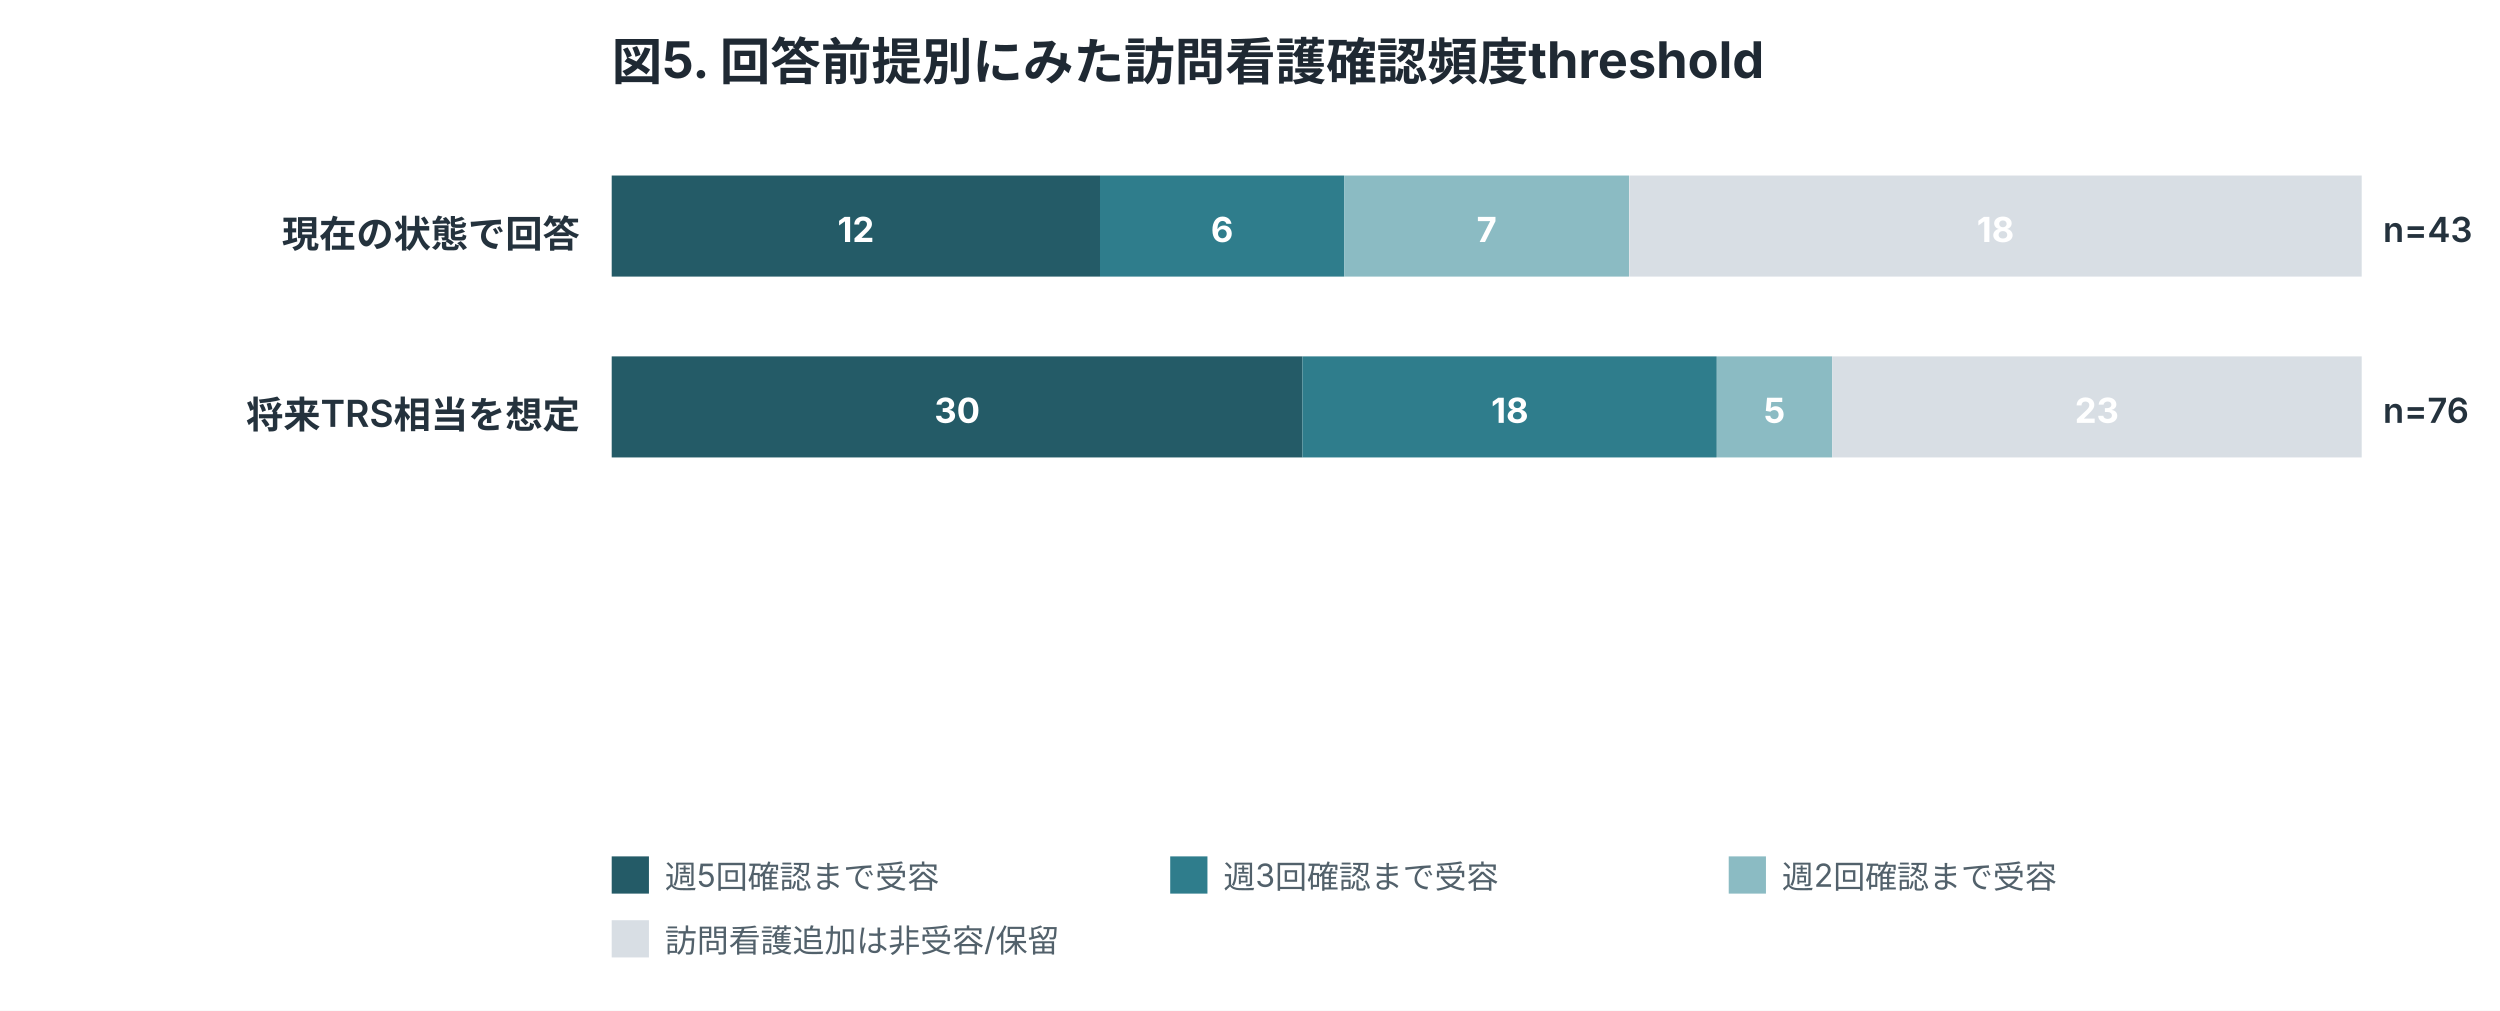
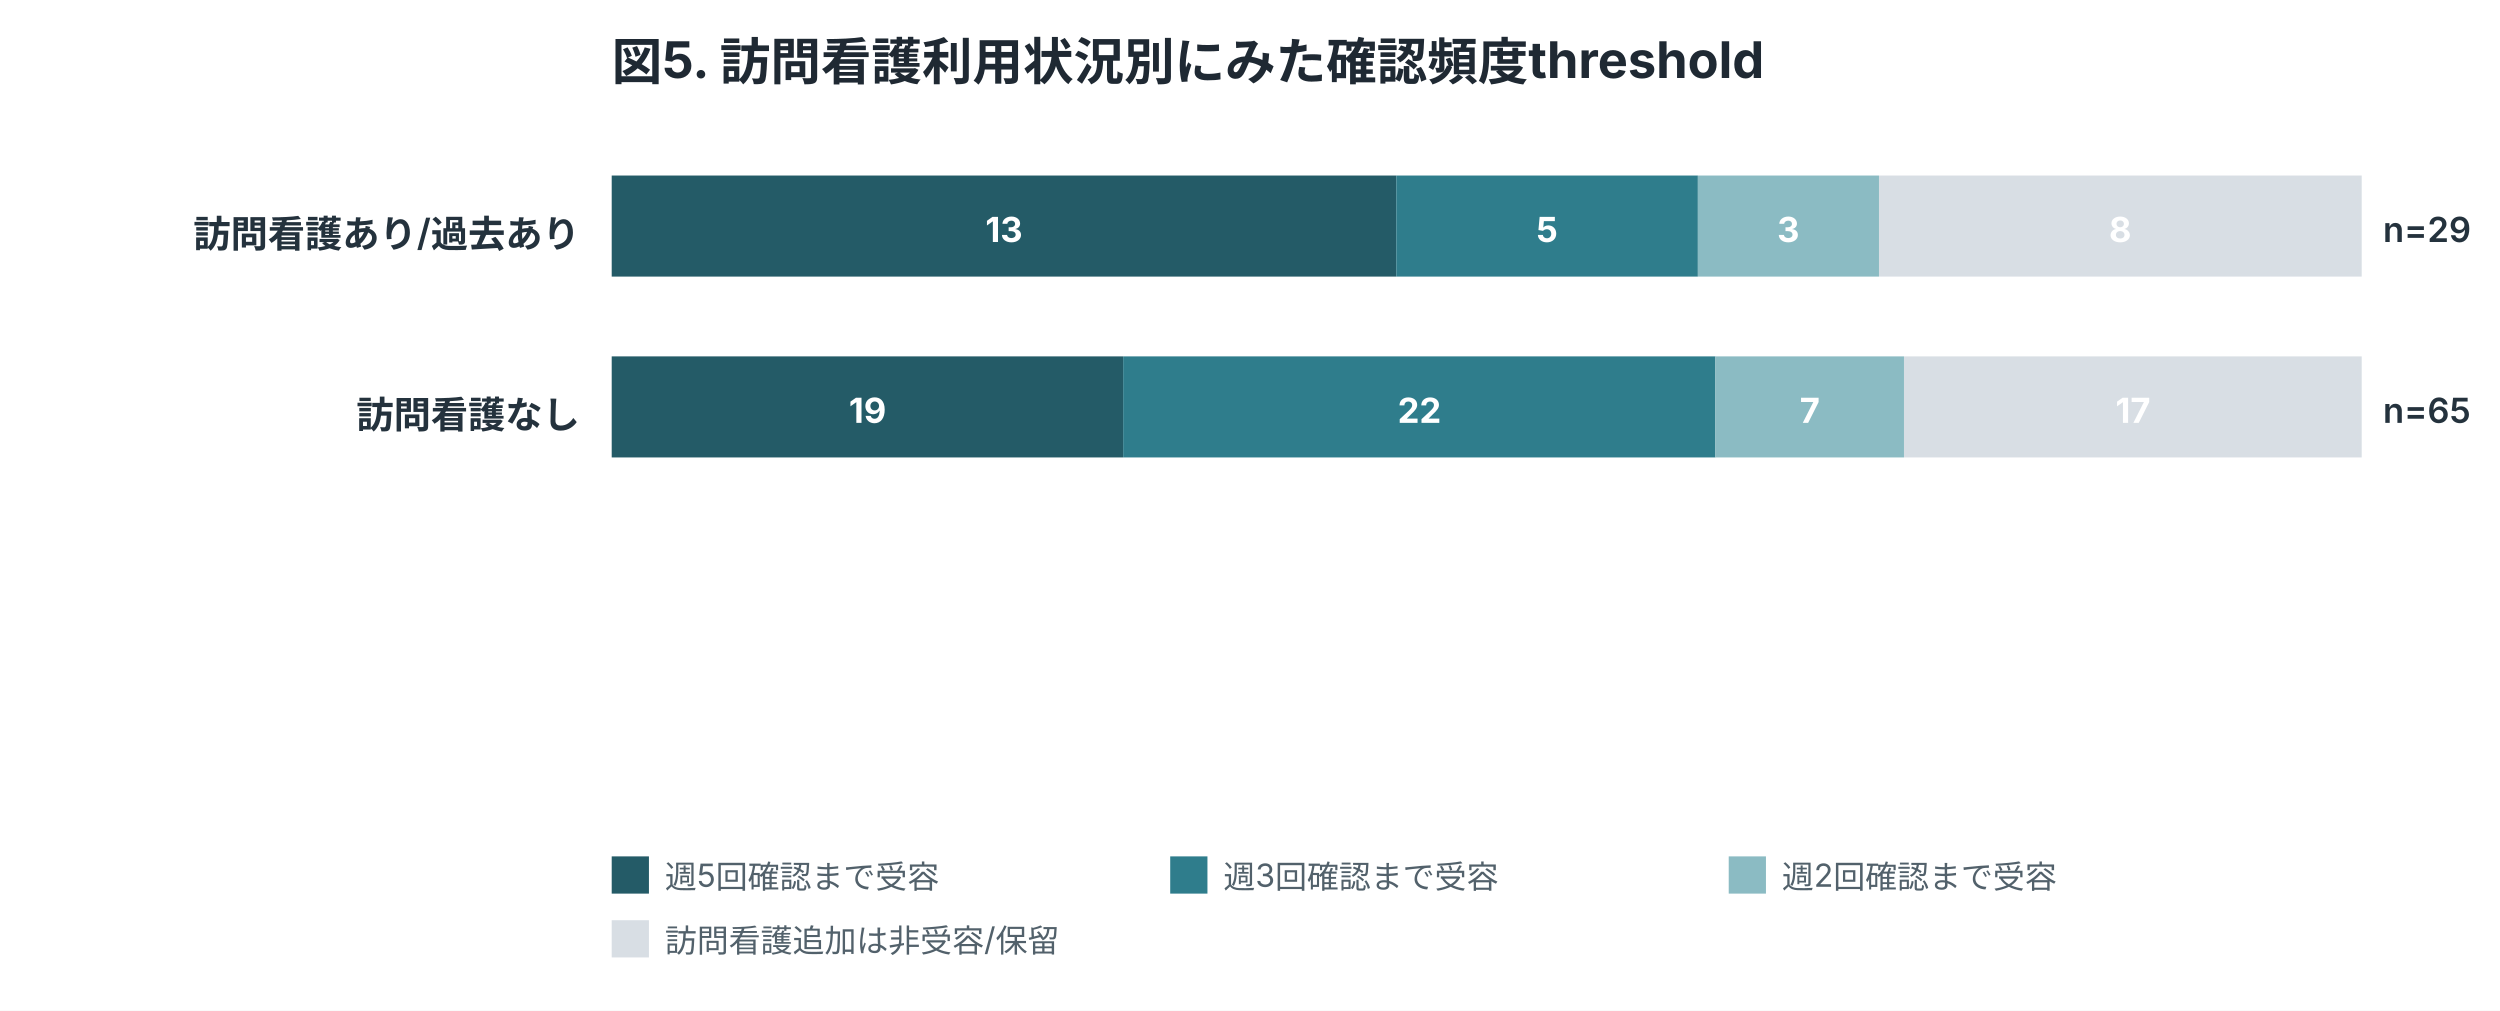
<svg xmlns="http://www.w3.org/2000/svg" width="940" height="380" viewBox="0 0 940 380" role="img">
  <style>
.title{font:700 19px -apple-system,BlinkMacSystemFont,"Segoe UI",sans-serif;fill:#1f2933}
.label{font:600 14px -apple-system,BlinkMacSystemFont,"Segoe UI",sans-serif;fill:#24323d}
.num{font:600 13px -apple-system,BlinkMacSystemFont,"Segoe UI",sans-serif;fill:#24323d}
.axis,.legend,.note{font:12px -apple-system,BlinkMacSystemFont,"Segoe UI",sans-serif;fill:#52616b}
.inside{font:700 13px -apple-system,BlinkMacSystemFont,"Segoe UI",sans-serif;fill:white}
.big{font:700 34px -apple-system,BlinkMacSystemFont,"Segoe UI",sans-serif;fill:#1f2933}
</style>
  <rect width="100%" height="100%" fill="white" />
-   <text x="230" y="30" class="title">図5. 回答前提別にみた訪問看護確認頻度threshold</text>
-   <text x="218" y="93" text-anchor="end" class="label">現在の状態で回答</text>
-   <rect x="230.0" y="66" width="183.6" height="38" fill="#245b67" />
-   <text x="321.8" y="91" text-anchor="middle" class="inside">12</text>
-   <rect x="413.6" y="66" width="91.8" height="38" fill="#2f7d8c" />
-   <text x="459.5" y="91" text-anchor="middle" class="inside">6</text>
-   <rect x="505.4" y="66" width="107.1" height="38" fill="#8bbbc3" />
-   <text x="559.0" y="91" text-anchor="middle" class="inside">7</text>
-   <rect x="612.6" y="66" width="275.4" height="38" fill="#d8dee4" />
-   <text x="750.3" y="91" text-anchor="middle" class="inside">18</text>
-   <text x="896" y="91" class="num">n=43</text>
-   <text x="218" y="161" text-anchor="end" class="label">将来TRS相当を想定</text>
-   <rect x="230.0" y="134" width="259.7" height="38" fill="#245b67" />
-   <text x="359.9" y="159" text-anchor="middle" class="inside">30</text>
-   <rect x="489.7" y="134" width="155.8" height="38" fill="#2f7d8c" />
-   <text x="567.7" y="159" text-anchor="middle" class="inside">18</text>
-   <rect x="645.6" y="134" width="43.3" height="38" fill="#8bbbc3" />
-   <text x="667.2" y="159" text-anchor="middle" class="inside">5</text>
-   <rect x="688.9" y="134" width="199.1" height="38" fill="#d8dee4" />
-   <text x="788.4" y="159" text-anchor="middle" class="inside">23</text>
-   <text x="896" y="159" class="num">n=76</text>
+   <text x="230" y="30" class="title">図5. 訪問看護利用状況別にみた確認頻度threshold</text>
+   <text x="218" y="93" text-anchor="end" class="label">訪問看護あり/過去あり</text>
+   <rect x="230.0" y="66" width="295.0" height="38" fill="#245b67" />
+   <text x="377.5" y="91" text-anchor="middle" class="inside">13</text>
+   <rect x="525.0" y="66" width="113.4" height="38" fill="#2f7d8c" />
+   <text x="581.7" y="91" text-anchor="middle" class="inside">5</text>
+   <rect x="638.4" y="66" width="68.1" height="38" fill="#8bbbc3" />
+   <text x="672.4" y="91" text-anchor="middle" class="inside">3</text>
+   <rect x="706.5" y="66" width="181.5" height="38" fill="#d8dee4" />
+   <text x="797.2" y="91" text-anchor="middle" class="inside">8</text>
+   <text x="896" y="91" class="num">n=29</text>
+   <text x="218" y="161" text-anchor="end" class="label">訪問看護なし</text>
+   <rect x="230.0" y="134" width="192.3" height="38" fill="#245b67" />
+   <text x="326.2" y="159" text-anchor="middle" class="inside">19</text>
+   <rect x="422.3" y="134" width="222.7" height="38" fill="#2f7d8c" />
+   <text x="533.7" y="159" text-anchor="middle" class="inside">22</text>
+   <rect x="645.0" y="134" width="70.9" height="38" fill="#8bbbc3" />
+   <text x="680.5" y="159" text-anchor="middle" class="inside">7</text>
+   <rect x="715.9" y="134" width="172.1" height="38" fill="#d8dee4" />
+   <text x="802.0" y="159" text-anchor="middle" class="inside">17</text>
+   <text x="896" y="159" class="num">n=65</text>
  <rect x="230" y="322" width="14" height="14" fill="#245b67" />
  <text x="250" y="334" class="legend">週5回確認まで受容</text>
  <rect x="440" y="322" width="14" height="14" fill="#2f7d8c" />
  <text x="460" y="334" class="legend">週3回確認まで受容</text>
  <rect x="650" y="322" width="14" height="14" fill="#8bbbc3" />
  <text x="670" y="334" class="legend">週2回確認まで受容</text>
  <rect x="230" y="346" width="14" height="14" fill="#d8dee4" />
  <text x="250" y="358" class="legend">訪問看護追加は非受容/保留</text>
</svg>
